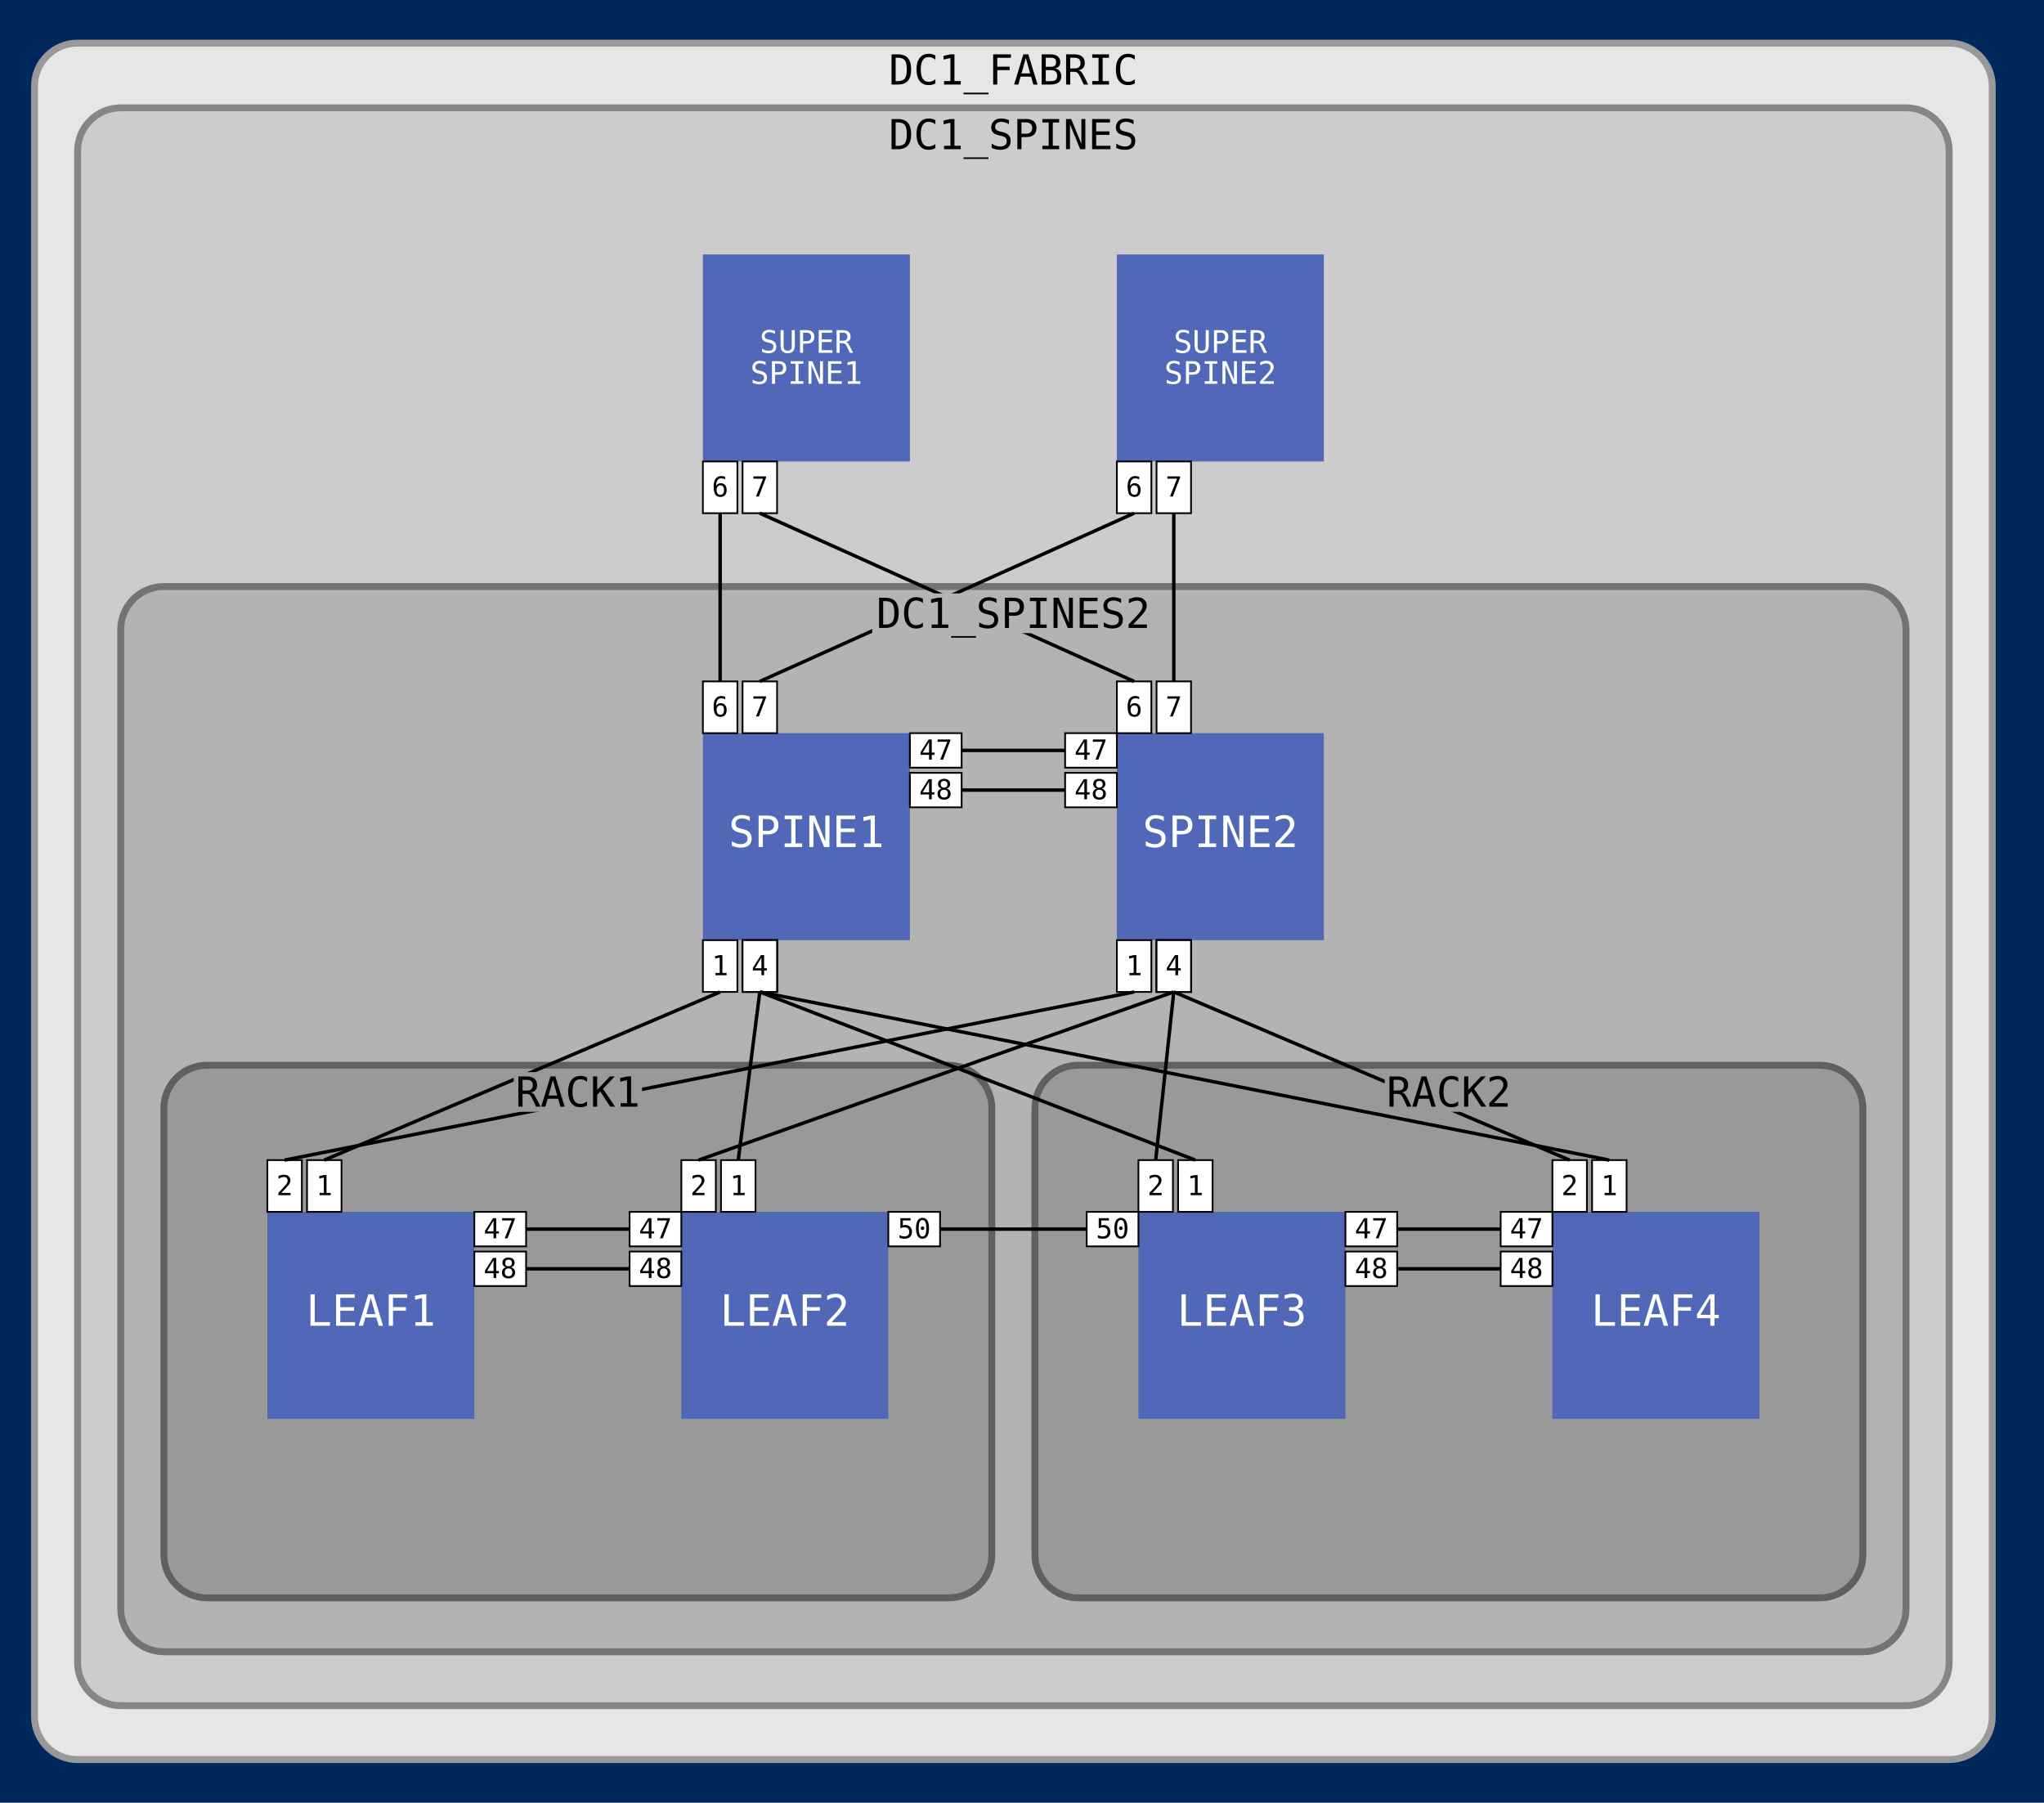
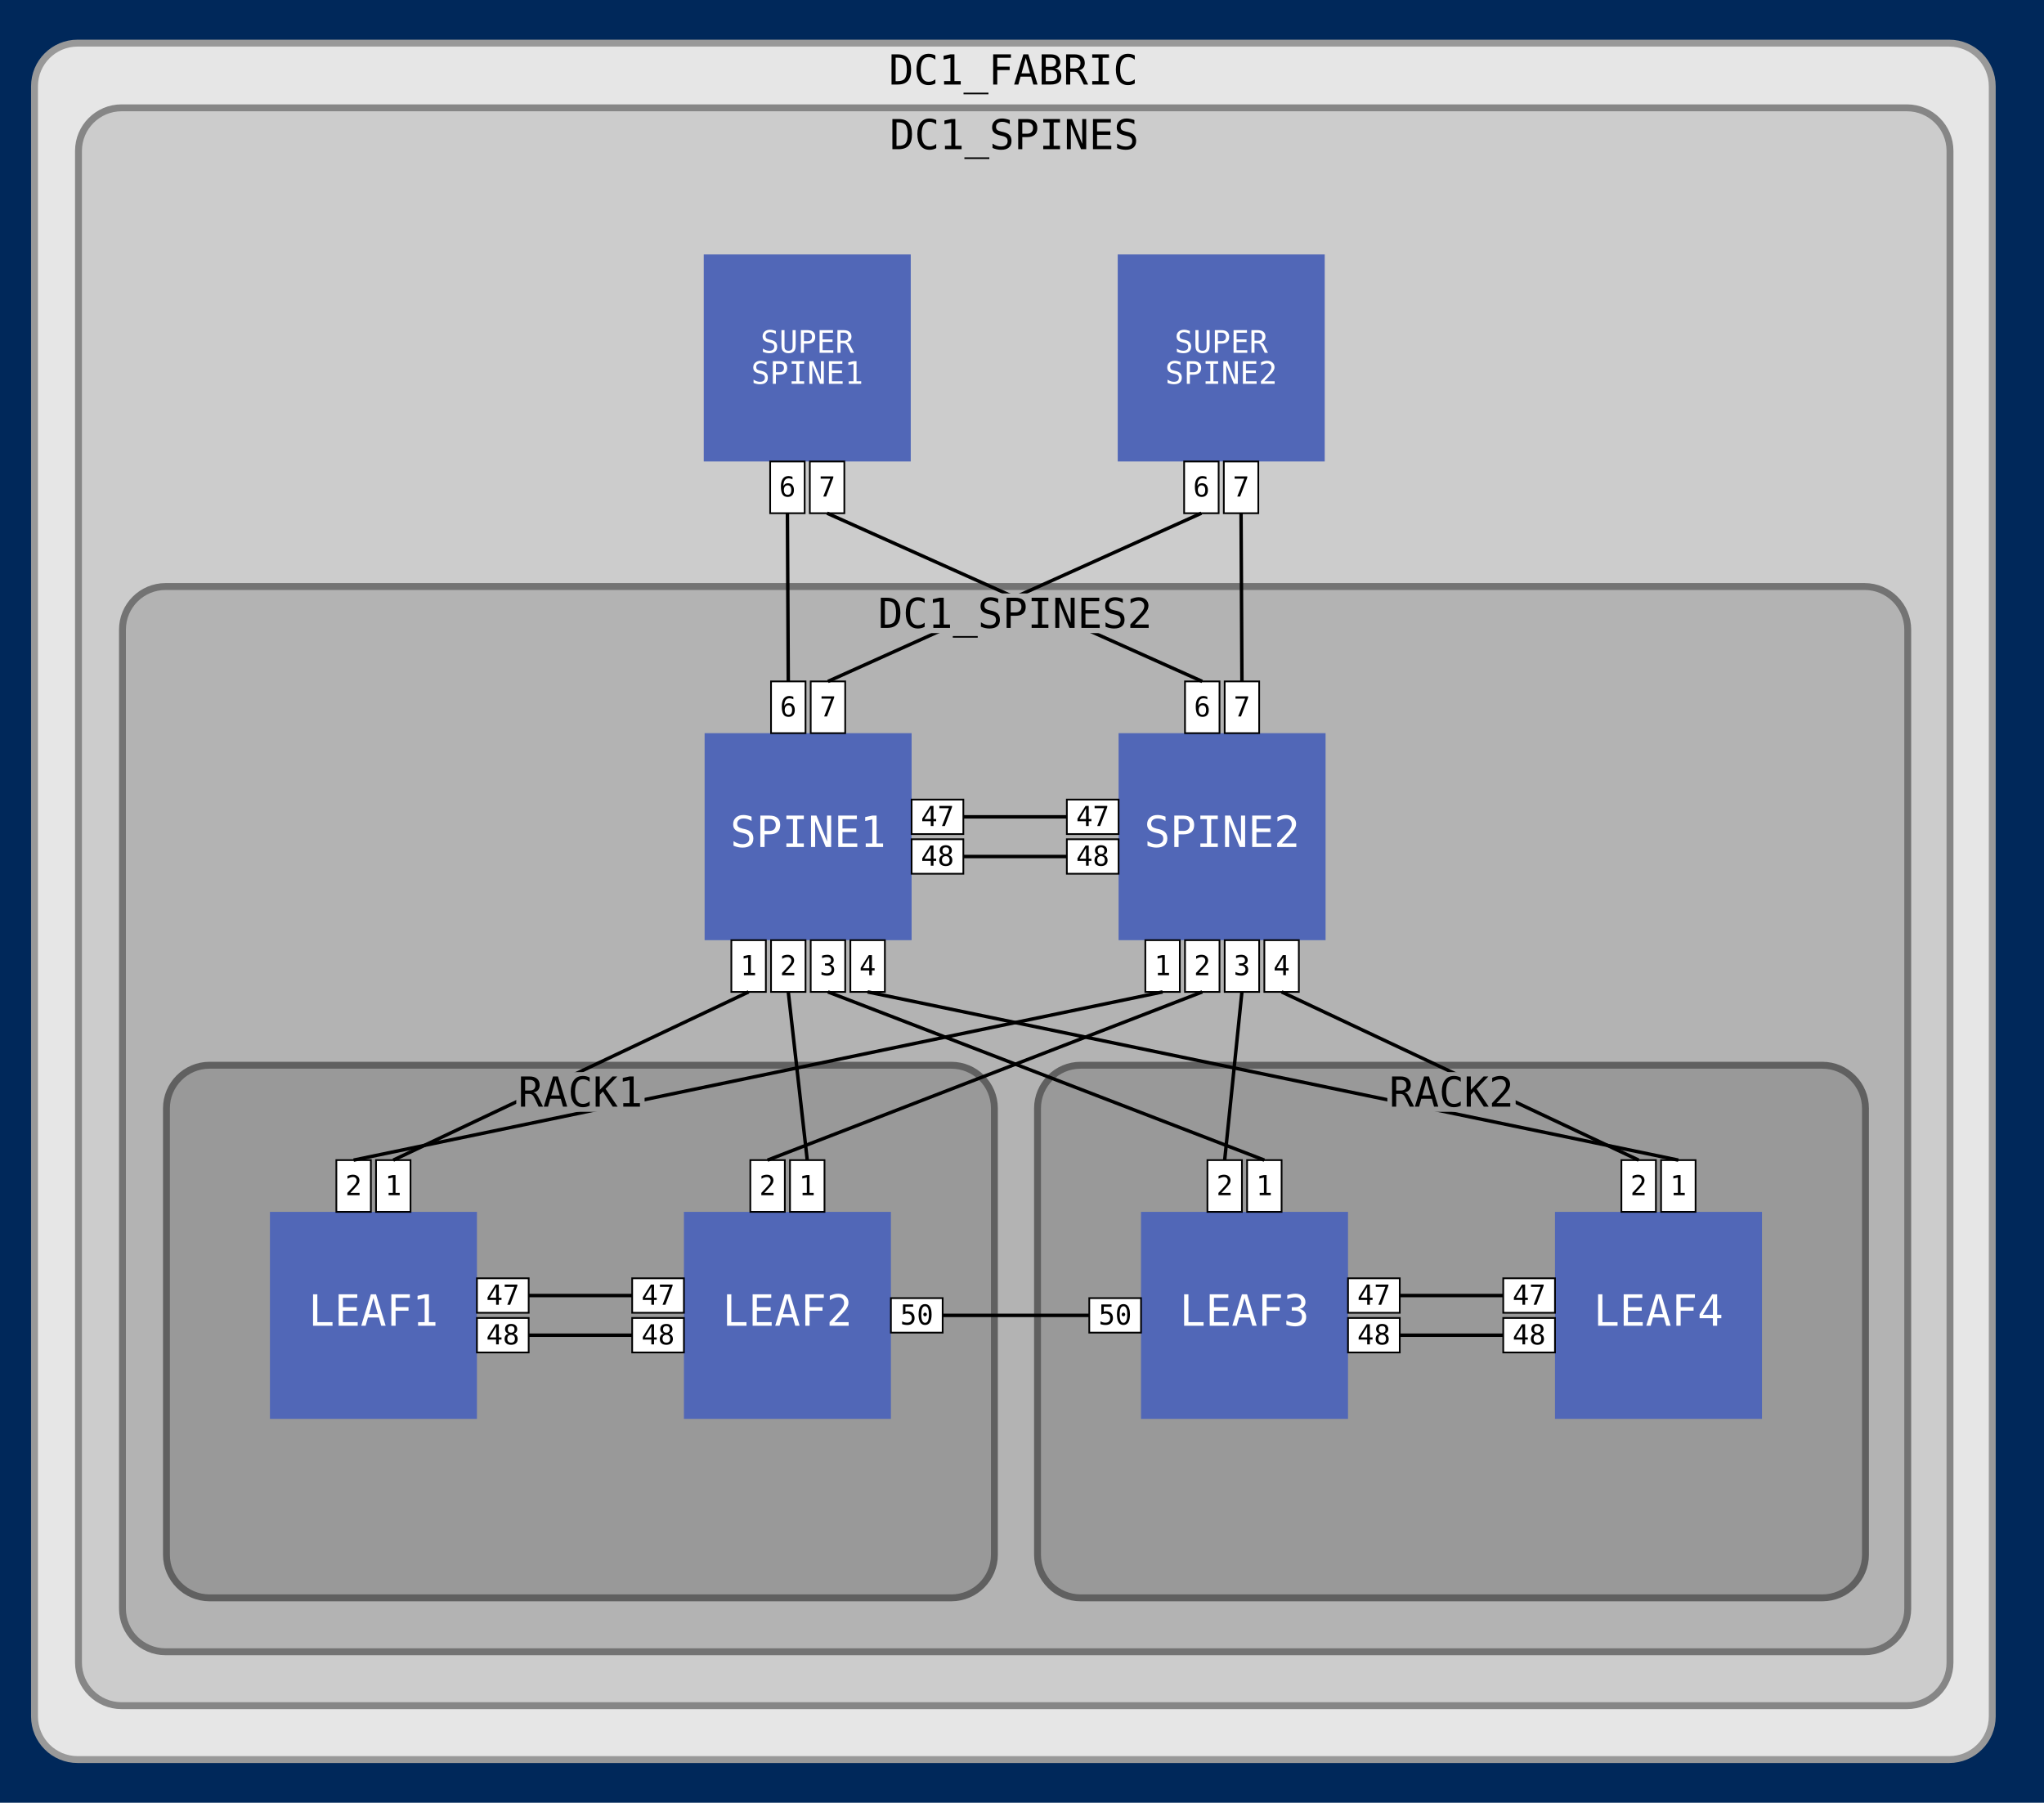
<svg xmlns="http://www.w3.org/2000/svg" width="1185" height="1045.0" viewBox="0 -1045.0 1185 1045.0" font-family="monospace">
  <defs>
</defs>
  <rect x="0" y="-1045.0" width="1185" height="1045.0" fill="#00285A" />
  <rect x="20" y="-1020.0" width="1135" height="995.0" fill="hsl(0, 0%, 90%)" rx="25" stroke="hsl(0, 0%, 60.0%)" stroke-width="4" />
-   <rect x="45" y="-982.5" width="1085" height="926.25" fill="hsl(0, 0%, 80%)" rx="25" stroke="hsl(0, 0%, 52.5%)" stroke-width="4" />
-   <rect x="70" y="-705.0" width="1035" height="617.5" fill="hsl(0, 0%, 70%)" rx="25" stroke="hsl(0, 0%, 45.0%)" stroke-width="4" />
-   <rect x="95" y="-427.5" width="480" height="308.75" fill="hsl(0, 0%, 60%)" rx="25" stroke="hsl(0, 0%, 37.5%)" stroke-width="4" />
-   <rect x="155.0" y="-342.5" width="120" height="120" fill="#5167B7" text="LEAF1" />
-   <text x="215.0" y="-276.5" font-size="25" fill="white" text-anchor="middle" dy="0em">LEAF1</text>
-   <rect x="395.0" y="-342.5" width="120" height="120" fill="#5167B7" text="LEAF2" />
-   <text x="455.0" y="-276.5" font-size="25" fill="white" text-anchor="middle" dy="0em">LEAF2</text>
-   <rect x="600" y="-427.5" width="480" height="308.75" fill="hsl(0, 0%, 60%)" rx="25" stroke="hsl(0, 0%, 37.5%)" stroke-width="4" />
-   <rect x="660.0" y="-342.5" width="120" height="120" fill="#5167B7" text="LEAF3" />
-   <text x="720.0" y="-276.5" font-size="25" fill="white" text-anchor="middle" dy="0em">LEAF3</text>
-   <rect x="900.0" y="-342.5" width="120" height="120" fill="#5167B7" text="LEAF4" />
-   <text x="960.0" y="-276.5" font-size="25" fill="white" text-anchor="middle" dy="0em">LEAF4</text>
-   <rect x="407.5" y="-620.0" width="120" height="120" fill="#5167B7" text="SPINE1" />
-   <text x="467.5" y="-554.0" font-size="25" fill="white" text-anchor="middle" dy="0em">SPINE1</text>
-   <rect x="647.5" y="-620.0" width="120" height="120" fill="#5167B7" text="SPINE2" />
-   <text x="707.5" y="-554.0" font-size="25" fill="white" text-anchor="middle" dy="0em">SPINE2</text>
-   <rect x="407.5" y="-897.5" width="120" height="120" fill="#5167B7" text="SUPER-SPINE1" />
-   <text x="467.5" y="-840.5" font-size="18" fill="white" text-anchor="middle" dy="0em">SUPER</text>
-   <text x="467.5" y="-822.5" font-size="18" fill="white" text-anchor="middle" dy="0em">SPINE1</text>
-   <rect x="647.5" y="-897.5" width="120" height="120" fill="#5167B7" text="SUPER-SPINE2" />
-   <text x="707.5" y="-840.5" font-size="18" fill="white" text-anchor="middle" dy="0em">SUPER</text>
-   <text x="707.5" y="-822.5" font-size="18" fill="white" text-anchor="middle" dy="0em">SPINE2</text>
-   <rect x="407.5" y="-777.5" width="20" height="30" fill="white" stroke="black" />
-   <text x="417.5" y="-757.167" font-size="16" fill="black" text-anchor="middle" dy="0em">6</text>
-   <rect x="430.5" y="-777.5" width="20" height="30" fill="white" stroke="black" />
-   <text x="440.5" y="-757.167" font-size="16" fill="black" text-anchor="middle" dy="0em">7</text>
-   <rect x="647.5" y="-777.5" width="20" height="30" fill="white" stroke="black" />
-   <text x="657.5" y="-757.167" font-size="16" fill="black" text-anchor="middle" dy="0em">6</text>
-   <rect x="670.5" y="-777.5" width="20" height="30" fill="white" stroke="black" />
-   <text x="680.5" y="-757.167" font-size="16" fill="black" text-anchor="middle" dy="0em">7</text>
-   <rect x="407.5" y="-650.0" width="20" height="30" fill="white" stroke="black" />
-   <text x="417.5" y="-629.667" font-size="16" fill="black" text-anchor="middle" dy="0em">6</text>
-   <rect x="430.5" y="-650.0" width="20" height="30" fill="white" stroke="black" />
-   <text x="440.5" y="-629.667" font-size="16" fill="black" text-anchor="middle" dy="0em">7</text>
-   <rect x="407.5" y="-500.0" width="20" height="30" fill="white" stroke="black" />
-   <text x="417.5" y="-479.667" font-size="16" fill="black" text-anchor="middle" dy="0em">1</text>
-   <rect x="430.5" y="-500.0" width="20" height="30" fill="white" stroke="black" />
-   <text x="440.5" y="-479.667" font-size="16" fill="black" text-anchor="middle" dy="0em">2</text>
-   <rect x="430.5" y="-500.0" width="20" height="30" fill="white" stroke="black" />
-   <text x="440.5" y="-479.667" font-size="16" fill="black" text-anchor="middle" dy="0em">3</text>
-   <rect x="430.5" y="-500.0" width="20" height="30" fill="white" stroke="black" />
-   <text x="440.5" y="-479.667" font-size="16" fill="black" text-anchor="middle" dy="0em">4</text>
-   <rect x="527.5" y="-620.0" width="30" height="20" fill="white" stroke="black" />
-   <text x="542.5" y="-604.667" font-size="16" fill="black" text-anchor="middle" dy="0em">47</text>
-   <rect x="527.5" y="-597.0" width="30" height="20" fill="white" stroke="black" />
-   <text x="542.5" y="-581.667" font-size="16" fill="black" text-anchor="middle" dy="0em">48</text>
-   <rect x="647.5" y="-650.0" width="20" height="30" fill="white" stroke="black" />
-   <text x="657.5" y="-629.667" font-size="16" fill="black" text-anchor="middle" dy="0em">6</text>
-   <rect x="670.5" y="-650.0" width="20" height="30" fill="white" stroke="black" />
-   <text x="680.5" y="-629.667" font-size="16" fill="black" text-anchor="middle" dy="0em">7</text>
-   <rect x="647.5" y="-500.0" width="20" height="30" fill="white" stroke="black" />
-   <text x="657.5" y="-479.667" font-size="16" fill="black" text-anchor="middle" dy="0em">1</text>
-   <rect x="670.5" y="-500.0" width="20" height="30" fill="white" stroke="black" />
-   <text x="680.5" y="-479.667" font-size="16" fill="black" text-anchor="middle" dy="0em">2</text>
-   <rect x="670.5" y="-500.0" width="20" height="30" fill="white" stroke="black" />
-   <text x="680.5" y="-479.667" font-size="16" fill="black" text-anchor="middle" dy="0em">3</text>
-   <rect x="670.5" y="-500.0" width="20" height="30" fill="white" stroke="black" />
-   <text x="680.5" y="-479.667" font-size="16" fill="black" text-anchor="middle" dy="0em">4</text>
-   <rect x="617.5" y="-620.0" width="30" height="20" fill="white" stroke="black" />
-   <text x="632.5" y="-604.667" font-size="16" fill="black" text-anchor="middle" dy="0em">47</text>
-   <rect x="617.5" y="-597.0" width="30" height="20" fill="white" stroke="black" />
-   <text x="632.5" y="-581.667" font-size="16" fill="black" text-anchor="middle" dy="0em">48</text>
-   <rect x="155.0" y="-372.5" width="20" height="30" fill="white" stroke="black" />
-   <text x="165.0" y="-352.167" font-size="16" fill="black" text-anchor="middle" dy="0em">2</text>
-   <rect x="178.0" y="-372.5" width="20" height="30" fill="white" stroke="black" />
-   <text x="188.0" y="-352.167" font-size="16" fill="black" text-anchor="middle" dy="0em">1</text>
-   <rect x="275.0" y="-342.5" width="30" height="20" fill="white" stroke="black" />
-   <text x="290.0" y="-327.167" font-size="16" fill="black" text-anchor="middle" dy="0em">47</text>
-   <rect x="275.0" y="-319.5" width="30" height="20" fill="white" stroke="black" />
-   <text x="290.0" y="-304.167" font-size="16" fill="black" text-anchor="middle" dy="0em">48</text>
-   <rect x="395.0" y="-372.5" width="20" height="30" fill="white" stroke="black" />
-   <text x="405.0" y="-352.167" font-size="16" fill="black" text-anchor="middle" dy="0em">2</text>
-   <rect x="418.0" y="-372.5" width="20" height="30" fill="white" stroke="black" />
-   <text x="428.0" y="-352.167" font-size="16" fill="black" text-anchor="middle" dy="0em">1</text>
-   <rect x="515.0" y="-342.5" width="30" height="20" fill="white" stroke="black" />
-   <text x="530.0" y="-327.167" font-size="16" fill="black" text-anchor="middle" dy="0em">50</text>
-   <rect x="365.0" y="-342.5" width="30" height="20" fill="white" stroke="black" />
-   <text x="380.0" y="-327.167" font-size="16" fill="black" text-anchor="middle" dy="0em">47</text>
-   <rect x="365.0" y="-319.5" width="30" height="20" fill="white" stroke="black" />
-   <text x="380.0" y="-304.167" font-size="16" fill="black" text-anchor="middle" dy="0em">48</text>
-   <rect x="660.0" y="-372.5" width="20" height="30" fill="white" stroke="black" />
-   <text x="670.0" y="-352.167" font-size="16" fill="black" text-anchor="middle" dy="0em">2</text>
-   <rect x="683.0" y="-372.5" width="20" height="30" fill="white" stroke="black" />
-   <text x="693.0" y="-352.167" font-size="16" fill="black" text-anchor="middle" dy="0em">1</text>
-   <rect x="780.0" y="-342.5" width="30" height="20" fill="white" stroke="black" />
-   <text x="795.0" y="-327.167" font-size="16" fill="black" text-anchor="middle" dy="0em">47</text>
-   <rect x="780.0" y="-319.5" width="30" height="20" fill="white" stroke="black" />
-   <text x="795.0" y="-304.167" font-size="16" fill="black" text-anchor="middle" dy="0em">48</text>
-   <rect x="630.0" y="-342.5" width="30" height="20" fill="white" stroke="black" />
-   <text x="645.0" y="-327.167" font-size="16" fill="black" text-anchor="middle" dy="0em">50</text>
-   <rect x="900.0" y="-372.5" width="20" height="30" fill="white" stroke="black" />
-   <text x="910.0" y="-352.167" font-size="16" fill="black" text-anchor="middle" dy="0em">2</text>
-   <rect x="923.0" y="-372.5" width="20" height="30" fill="white" stroke="black" />
-   <text x="933.0" y="-352.167" font-size="16" fill="black" text-anchor="middle" dy="0em">1</text>
-   <rect x="870.0" y="-342.5" width="30" height="20" fill="white" stroke="black" />
-   <text x="885.0" y="-327.167" font-size="16" fill="black" text-anchor="middle" dy="0em">47</text>
-   <rect x="870.0" y="-319.5" width="30" height="20" fill="white" stroke="black" />
-   <text x="885.0" y="-304.167" font-size="16" fill="black" text-anchor="middle" dy="0em">48</text>
-   <path d="M417.5,-747.5 L417.5,-650.0" stroke="black" stroke-width="2" />
-   <path d="M440.5,-747.5 L657.5,-650.0" stroke="black" stroke-width="2" />
-   <path d="M657.5,-747.5 L440.5,-650.0" stroke="black" stroke-width="2" />
-   <path d="M680.5,-747.5 L680.5,-650.0" stroke="black" stroke-width="2" />
-   <path d="M617.5,-610.0 L557.5,-610.0" stroke="black" stroke-width="2" />
-   <path d="M617.5,-587.0 L557.5,-587.0" stroke="black" stroke-width="2" />
-   <path d="M657.5,-470.0 L165.0,-372.5" stroke="black" stroke-width="2" />
-   <path d="M680.5,-470.0 L405.0,-372.5" stroke="black" stroke-width="2" />
-   <path d="M680.5,-470.0 L670.0,-372.5" stroke="black" stroke-width="2" />
-   <path d="M680.5,-470.0 L910.0,-372.5" stroke="black" stroke-width="2" />
-   <path d="M417.5,-470.0 L188.0,-372.5" stroke="black" stroke-width="2" />
-   <path d="M440.5,-470.0 L428.0,-372.5" stroke="black" stroke-width="2" />
-   <path d="M440.5,-470.0 L693.0,-372.5" stroke="black" stroke-width="2" />
-   <path d="M440.5,-470.0 L933.0,-372.5" stroke="black" stroke-width="2" />
-   <path d="M305.0,-332.5 L365.0,-332.5" stroke="black" stroke-width="2" />
-   <path d="M305.0,-309.5 L365.0,-309.5" stroke="black" stroke-width="2" />
-   <path d="M545.0,-332.5 L630.0,-332.5" stroke="black" stroke-width="2" />
-   <path d="M810.0,-332.5 L870.0,-332.5" stroke="black" stroke-width="2" />
-   <path d="M810.0,-309.5 L870.0,-309.5" stroke="black" stroke-width="2" />
+   <rect x="45.5" y="-982.5" width="1085" height="926.25" fill="hsl(0, 0%, 80%)" rx="25" stroke="hsl(0, 0%, 52.5%)" stroke-width="4" />
+   <rect x="71.0" y="-705.0" width="1035" height="617.5" fill="hsl(0, 0%, 70%)" rx="25" stroke="hsl(0, 0%, 45.0%)" stroke-width="4" />
+   <rect x="96.5" y="-427.5" width="480" height="308.75" fill="hsl(0, 0%, 60%)" rx="25" stroke="hsl(0, 0%, 37.5%)" stroke-width="4" />
+   <rect x="156.5" y="-342.5" width="120" height="120" fill="#5167B7" text="LEAF1" />
+   <text x="216.5" y="-276.5" font-size="25" fill="white" text-anchor="middle" dy="0em">LEAF1</text>
+   <rect x="396.5" y="-342.5" width="120" height="120" fill="#5167B7" text="LEAF2" />
+   <text x="456.5" y="-276.5" font-size="25" fill="white" text-anchor="middle" dy="0em">LEAF2</text>
+   <rect x="601.5" y="-427.5" width="480" height="308.75" fill="hsl(0, 0%, 60%)" rx="25" stroke="hsl(0, 0%, 37.5%)" stroke-width="4" />
+   <rect x="661.5" y="-342.5" width="120" height="120" fill="#5167B7" text="LEAF3" />
+   <text x="721.5" y="-276.5" font-size="25" fill="white" text-anchor="middle" dy="0em">LEAF3</text>
+   <rect x="901.5" y="-342.5" width="120" height="120" fill="#5167B7" text="LEAF4" />
+   <text x="961.5" y="-276.5" font-size="25" fill="white" text-anchor="middle" dy="0em">LEAF4</text>
+   <rect x="408.5" y="-620.0" width="120" height="120" fill="#5167B7" text="SPINE1" />
+   <text x="468.5" y="-554.0" font-size="25" fill="white" text-anchor="middle" dy="0em">SPINE1</text>
+   <rect x="648.5" y="-620.0" width="120" height="120" fill="#5167B7" text="SPINE2" />
+   <text x="708.5" y="-554.0" font-size="25" fill="white" text-anchor="middle" dy="0em">SPINE2</text>
+   <rect x="408.0" y="-897.5" width="120" height="120" fill="#5167B7" text="SUPER-SPINE1" />
+   <text x="468.0" y="-840.5" font-size="18" fill="white" text-anchor="middle" dy="0em">SUPER</text>
+   <text x="468.0" y="-822.5" font-size="18" fill="white" text-anchor="middle" dy="0em">SPINE1</text>
+   <rect x="648.0" y="-897.5" width="120" height="120" fill="#5167B7" text="SUPER-SPINE2" />
+   <text x="708.0" y="-840.5" font-size="18" fill="white" text-anchor="middle" dy="0em">SUPER</text>
+   <text x="708.0" y="-822.5" font-size="18" fill="white" text-anchor="middle" dy="0em">SPINE2</text>
+   <rect x="446.5" y="-777.5" width="20" height="30" fill="white" stroke="black" />
+   <text x="456.5" y="-757.167" font-size="16" fill="black" text-anchor="middle" dy="0em">6</text>
+   <rect x="469.5" y="-777.5" width="20" height="30" fill="white" stroke="black" />
+   <text x="479.5" y="-757.167" font-size="16" fill="black" text-anchor="middle" dy="0em">7</text>
+   <rect x="686.5" y="-777.5" width="20" height="30" fill="white" stroke="black" />
+   <text x="696.5" y="-757.167" font-size="16" fill="black" text-anchor="middle" dy="0em">6</text>
+   <rect x="709.5" y="-777.5" width="20" height="30" fill="white" stroke="black" />
+   <text x="719.5" y="-757.167" font-size="16" fill="black" text-anchor="middle" dy="0em">7</text>
+   <rect x="447.0" y="-650.0" width="20" height="30" fill="white" stroke="black" />
+   <text x="457.0" y="-629.667" font-size="16" fill="black" text-anchor="middle" dy="0em">6</text>
+   <rect x="470.0" y="-650.0" width="20" height="30" fill="white" stroke="black" />
+   <text x="480.0" y="-629.667" font-size="16" fill="black" text-anchor="middle" dy="0em">7</text>
+   <rect x="424.0" y="-500.0" width="20" height="30" fill="white" stroke="black" />
+   <text x="434.0" y="-479.667" font-size="16" fill="black" text-anchor="middle" dy="0em">1</text>
+   <rect x="447.0" y="-500.0" width="20" height="30" fill="white" stroke="black" />
+   <text x="457.0" y="-479.667" font-size="16" fill="black" text-anchor="middle" dy="0em">2</text>
+   <rect x="470.0" y="-500.0" width="20" height="30" fill="white" stroke="black" />
+   <text x="480.0" y="-479.667" font-size="16" fill="black" text-anchor="middle" dy="0em">3</text>
+   <rect x="493.0" y="-500.0" width="20" height="30" fill="white" stroke="black" />
+   <text x="503.0" y="-479.667" font-size="16" fill="black" text-anchor="middle" dy="0em">4</text>
+   <rect x="528.5" y="-581.5" width="30" height="20" fill="white" stroke="black" />
+   <text x="543.5" y="-566.167" font-size="16" fill="black" text-anchor="middle" dy="0em">47</text>
+   <rect x="528.5" y="-558.5" width="30" height="20" fill="white" stroke="black" />
+   <text x="543.5" y="-543.167" font-size="16" fill="black" text-anchor="middle" dy="0em">48</text>
+   <rect x="687.0" y="-650.0" width="20" height="30" fill="white" stroke="black" />
+   <text x="697.0" y="-629.667" font-size="16" fill="black" text-anchor="middle" dy="0em">6</text>
+   <rect x="710.0" y="-650.0" width="20" height="30" fill="white" stroke="black" />
+   <text x="720.0" y="-629.667" font-size="16" fill="black" text-anchor="middle" dy="0em">7</text>
+   <rect x="664.0" y="-500.0" width="20" height="30" fill="white" stroke="black" />
+   <text x="674.0" y="-479.667" font-size="16" fill="black" text-anchor="middle" dy="0em">1</text>
+   <rect x="687.0" y="-500.0" width="20" height="30" fill="white" stroke="black" />
+   <text x="697.0" y="-479.667" font-size="16" fill="black" text-anchor="middle" dy="0em">2</text>
+   <rect x="710.0" y="-500.0" width="20" height="30" fill="white" stroke="black" />
+   <text x="720.0" y="-479.667" font-size="16" fill="black" text-anchor="middle" dy="0em">3</text>
+   <rect x="733.0" y="-500.0" width="20" height="30" fill="white" stroke="black" />
+   <text x="743.0" y="-479.667" font-size="16" fill="black" text-anchor="middle" dy="0em">4</text>
+   <rect x="618.5" y="-581.5" width="30" height="20" fill="white" stroke="black" />
+   <text x="633.5" y="-566.167" font-size="16" fill="black" text-anchor="middle" dy="0em">47</text>
+   <rect x="618.5" y="-558.5" width="30" height="20" fill="white" stroke="black" />
+   <text x="633.5" y="-543.167" font-size="16" fill="black" text-anchor="middle" dy="0em">48</text>
+   <rect x="195.0" y="-372.5" width="20" height="30" fill="white" stroke="black" />
+   <text x="205.0" y="-352.167" font-size="16" fill="black" text-anchor="middle" dy="0em">2</text>
+   <rect x="218.0" y="-372.5" width="20" height="30" fill="white" stroke="black" />
+   <text x="228.0" y="-352.167" font-size="16" fill="black" text-anchor="middle" dy="0em">1</text>
+   <rect x="276.5" y="-304.0" width="30" height="20" fill="white" stroke="black" />
+   <text x="291.5" y="-288.667" font-size="16" fill="black" text-anchor="middle" dy="0em">47</text>
+   <rect x="276.5" y="-281.0" width="30" height="20" fill="white" stroke="black" />
+   <text x="291.5" y="-265.667" font-size="16" fill="black" text-anchor="middle" dy="0em">48</text>
+   <rect x="435.0" y="-372.5" width="20" height="30" fill="white" stroke="black" />
+   <text x="445.0" y="-352.167" font-size="16" fill="black" text-anchor="middle" dy="0em">2</text>
+   <rect x="458.0" y="-372.5" width="20" height="30" fill="white" stroke="black" />
+   <text x="468.0" y="-352.167" font-size="16" fill="black" text-anchor="middle" dy="0em">1</text>
+   <rect x="516.5" y="-292.5" width="30" height="20" fill="white" stroke="black" />
+   <text x="531.5" y="-277.167" font-size="16" fill="black" text-anchor="middle" dy="0em">50</text>
+   <rect x="366.5" y="-304.0" width="30" height="20" fill="white" stroke="black" />
+   <text x="381.5" y="-288.667" font-size="16" fill="black" text-anchor="middle" dy="0em">47</text>
+   <rect x="366.5" y="-281.0" width="30" height="20" fill="white" stroke="black" />
+   <text x="381.5" y="-265.667" font-size="16" fill="black" text-anchor="middle" dy="0em">48</text>
+   <rect x="700.0" y="-372.5" width="20" height="30" fill="white" stroke="black" />
+   <text x="710.0" y="-352.167" font-size="16" fill="black" text-anchor="middle" dy="0em">2</text>
+   <rect x="723.0" y="-372.5" width="20" height="30" fill="white" stroke="black" />
+   <text x="733.0" y="-352.167" font-size="16" fill="black" text-anchor="middle" dy="0em">1</text>
+   <rect x="781.5" y="-304.0" width="30" height="20" fill="white" stroke="black" />
+   <text x="796.5" y="-288.667" font-size="16" fill="black" text-anchor="middle" dy="0em">47</text>
+   <rect x="781.5" y="-281.0" width="30" height="20" fill="white" stroke="black" />
+   <text x="796.5" y="-265.667" font-size="16" fill="black" text-anchor="middle" dy="0em">48</text>
+   <rect x="631.5" y="-292.5" width="30" height="20" fill="white" stroke="black" />
+   <text x="646.5" y="-277.167" font-size="16" fill="black" text-anchor="middle" dy="0em">50</text>
+   <rect x="940.0" y="-372.5" width="20" height="30" fill="white" stroke="black" />
+   <text x="950.0" y="-352.167" font-size="16" fill="black" text-anchor="middle" dy="0em">2</text>
+   <rect x="963.0" y="-372.5" width="20" height="30" fill="white" stroke="black" />
+   <text x="973.0" y="-352.167" font-size="16" fill="black" text-anchor="middle" dy="0em">1</text>
+   <rect x="871.5" y="-304.0" width="30" height="20" fill="white" stroke="black" />
+   <text x="886.5" y="-288.667" font-size="16" fill="black" text-anchor="middle" dy="0em">47</text>
+   <rect x="871.5" y="-281.0" width="30" height="20" fill="white" stroke="black" />
+   <text x="886.5" y="-265.667" font-size="16" fill="black" text-anchor="middle" dy="0em">48</text>
+   <path d="M456.5,-747.5 L457.0,-650.0" stroke="black" stroke-width="2" />
+   <path d="M479.5,-747.5 L697.0,-650.0" stroke="black" stroke-width="2" />
+   <path d="M696.5,-747.5 L480.0,-650.0" stroke="black" stroke-width="2" />
+   <path d="M719.5,-747.5 L720.0,-650.0" stroke="black" stroke-width="2" />
+   <path d="M618.5,-571.5 L558.5,-571.5" stroke="black" stroke-width="2" />
+   <path d="M618.5,-548.5 L558.5,-548.5" stroke="black" stroke-width="2" />
+   <path d="M674.0,-470.0 L205.0,-372.5" stroke="black" stroke-width="2" />
+   <path d="M697.0,-470.0 L445.0,-372.5" stroke="black" stroke-width="2" />
+   <path d="M720.0,-470.0 L710.0,-372.5" stroke="black" stroke-width="2" />
+   <path d="M743.0,-470.0 L950.0,-372.5" stroke="black" stroke-width="2" />
+   <path d="M434.0,-470.0 L228.0,-372.5" stroke="black" stroke-width="2" />
+   <path d="M457.0,-470.0 L468.0,-372.5" stroke="black" stroke-width="2" />
+   <path d="M480.0,-470.0 L733.0,-372.5" stroke="black" stroke-width="2" />
+   <path d="M503.0,-470.0 L973.0,-372.5" stroke="black" stroke-width="2" />
+   <path d="M306.5,-294.0 L366.5,-294.0" stroke="black" stroke-width="2" />
+   <path d="M306.5,-271.0 L366.5,-271.0" stroke="black" stroke-width="2" />
+   <path d="M546.5,-282.5 L631.5,-282.5" stroke="black" stroke-width="2" />
+   <path d="M811.5,-294.0 L871.5,-294.0" stroke="black" stroke-width="2" />
+   <path d="M811.5,-271.0 L871.5,-271.0" stroke="black" stroke-width="2" />
  <rect x="513.1" y="-1016.0" width="148.8" height="23" fill="hsl(0, 0%, 90%)" />
  <text x="587.5" y="-996.0" font-size="24" fill="black" text-anchor="middle" dy="0em">DC1_FABRIC</text>
-   <rect x="513.1" y="-978.5" width="148.8" height="23" fill="hsl(0, 0%, 80%)" />
-   <text x="587.5" y="-958.5" font-size="24" fill="black" text-anchor="middle" dy="0em">DC1_SPINES</text>
-   <rect x="505.66" y="-701.0" width="163.68" height="23" fill="hsl(0, 0%, 70%)" />
-   <text x="587.5" y="-681.0" font-size="24" fill="black" text-anchor="middle" dy="0em">DC1_SPINES2</text>
-   <rect x="297.8" y="-423.5" width="74.4" height="23" fill="hsl(0, 0%, 60%)" />
-   <text x="335.0" y="-403.5" font-size="24" fill="black" text-anchor="middle" dy="0em">RACK1</text>
-   <rect x="802.8" y="-423.5" width="74.4" height="23" fill="hsl(0, 0%, 60%)" />
-   <text x="840.0" y="-403.5" font-size="24" fill="black" text-anchor="middle" dy="0em">RACK2</text>
+   <rect x="513.6" y="-978.5" width="148.8" height="23" fill="hsl(0, 0%, 80%)" />
+   <text x="588.0" y="-958.5" font-size="24" fill="black" text-anchor="middle" dy="0em">DC1_SPINES</text>
+   <rect x="506.66" y="-701.0" width="163.68" height="23" fill="hsl(0, 0%, 70%)" />
+   <text x="588.5" y="-681.0" font-size="24" fill="black" text-anchor="middle" dy="0em">DC1_SPINES2</text>
+   <rect x="299.3" y="-423.5" width="74.4" height="23" fill="hsl(0, 0%, 60%)" />
+   <text x="336.5" y="-403.5" font-size="24" fill="black" text-anchor="middle" dy="0em">RACK1</text>
+   <rect x="804.3" y="-423.5" width="74.4" height="23" fill="hsl(0, 0%, 60%)" />
+   <text x="841.5" y="-403.5" font-size="24" fill="black" text-anchor="middle" dy="0em">RACK2</text>
</svg>
